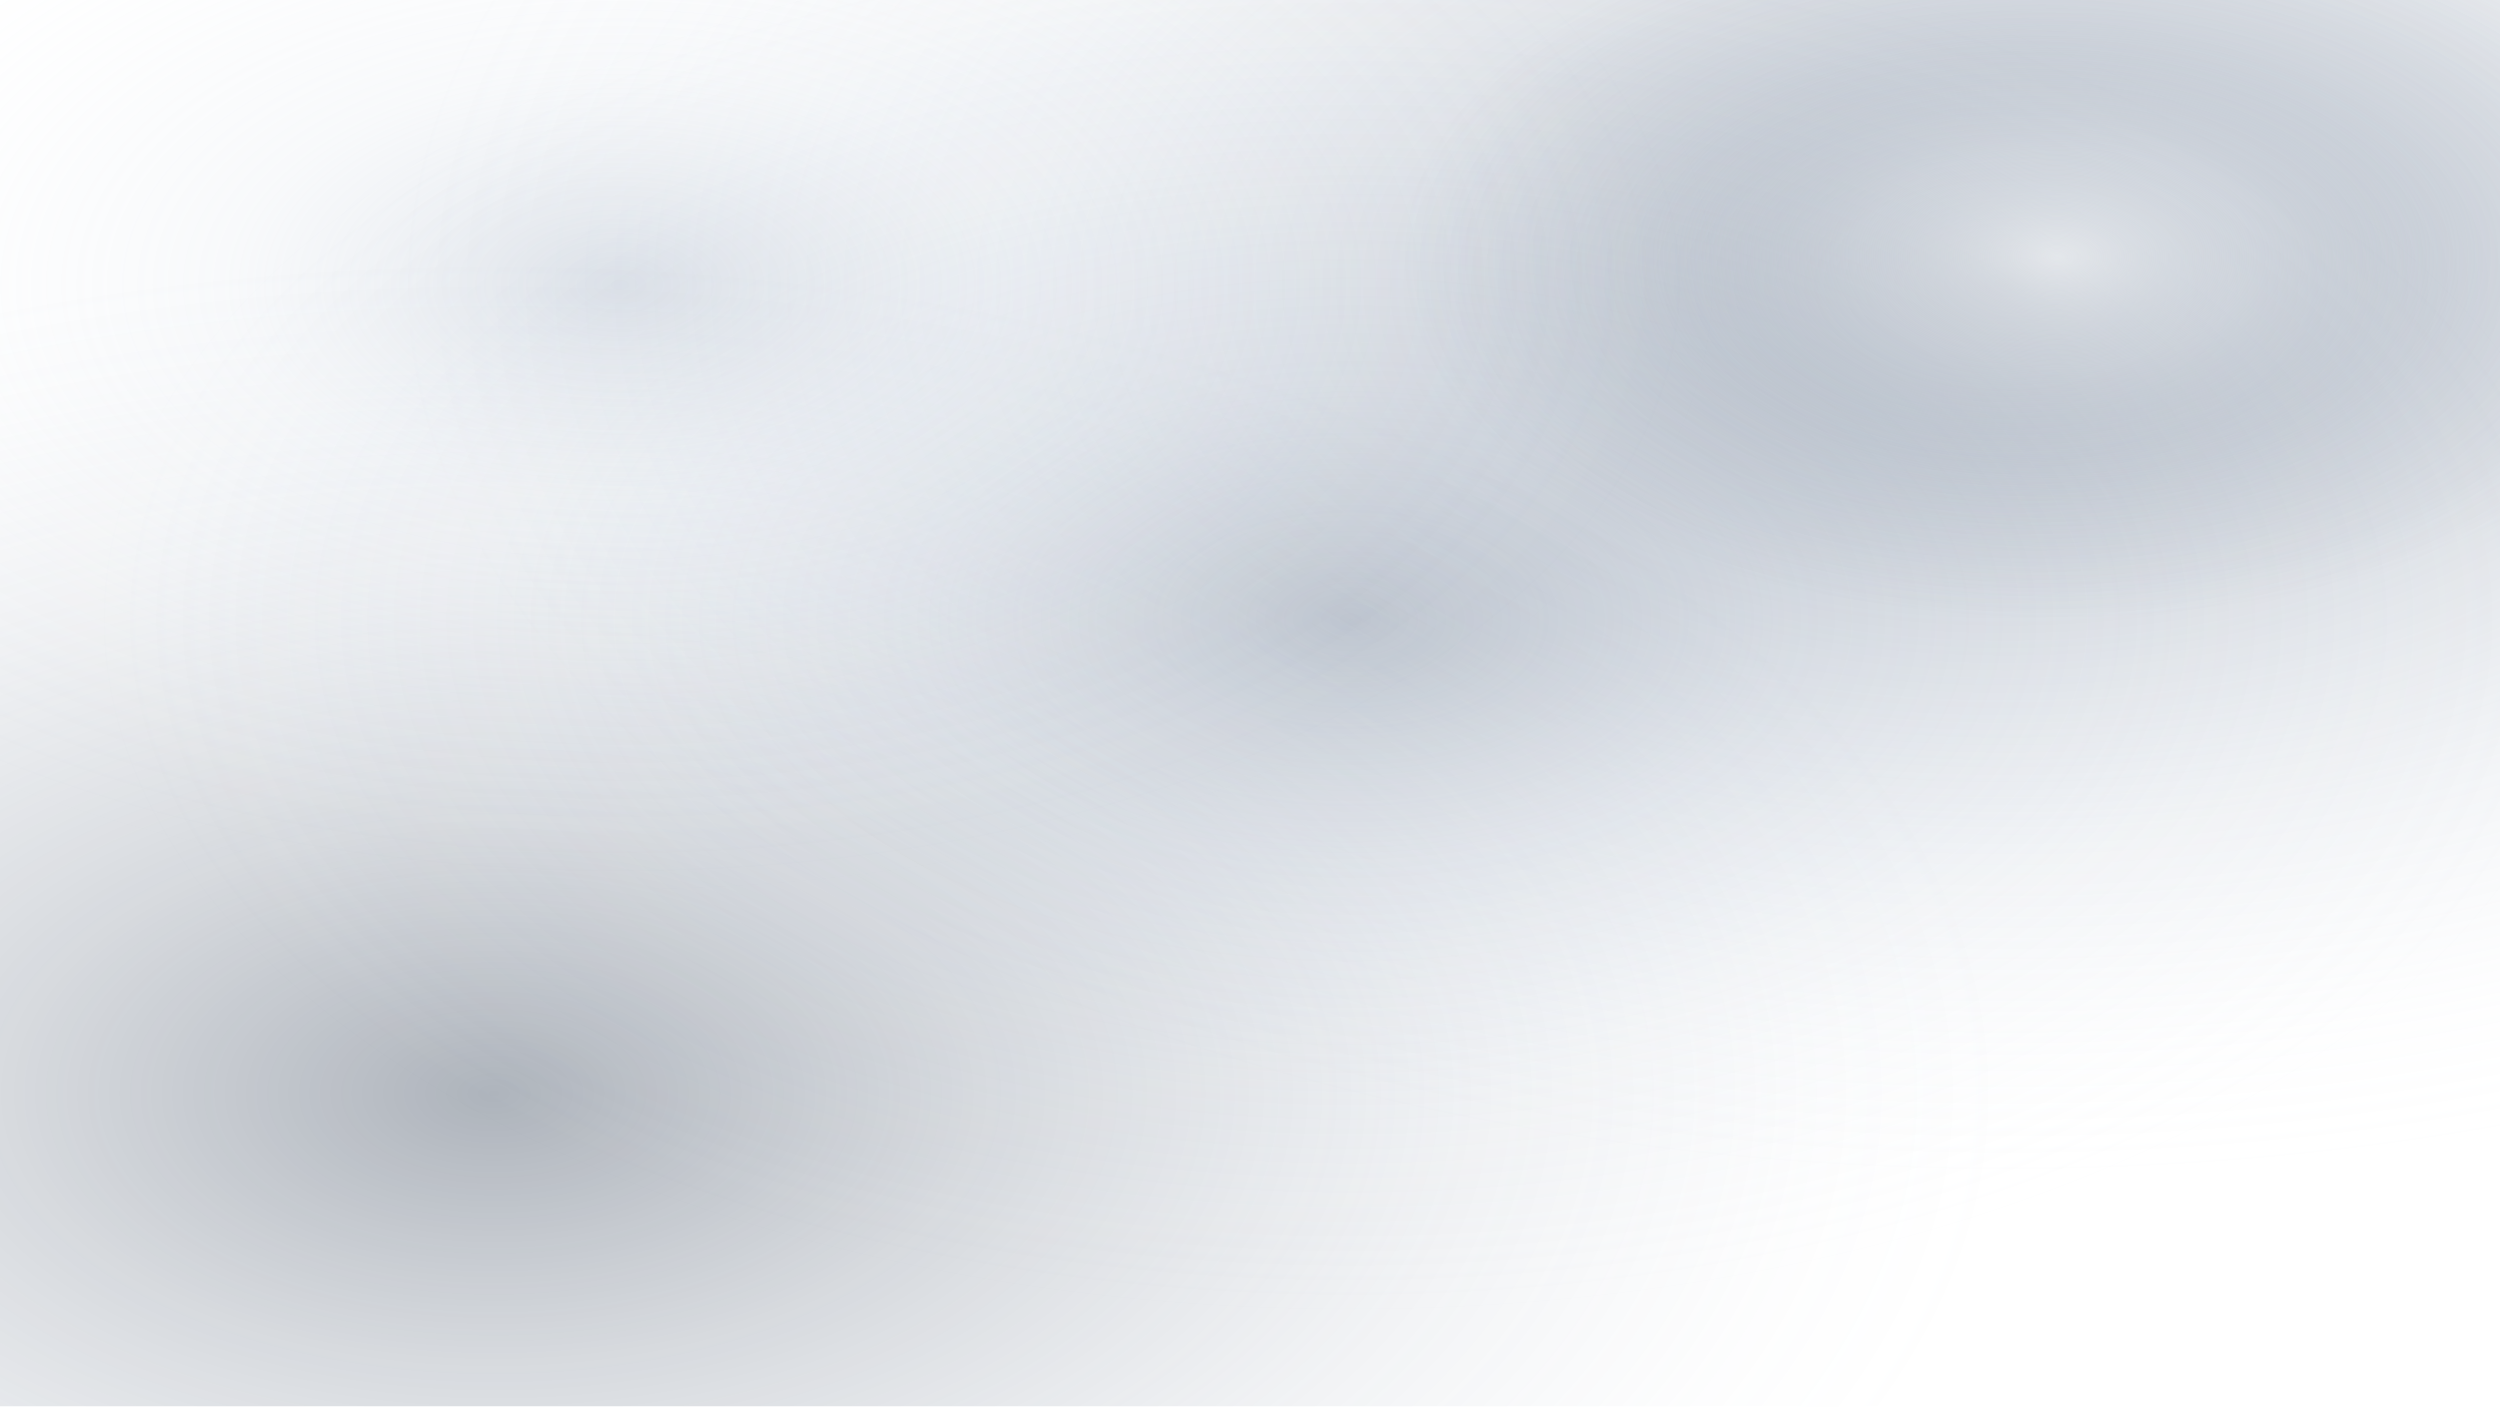
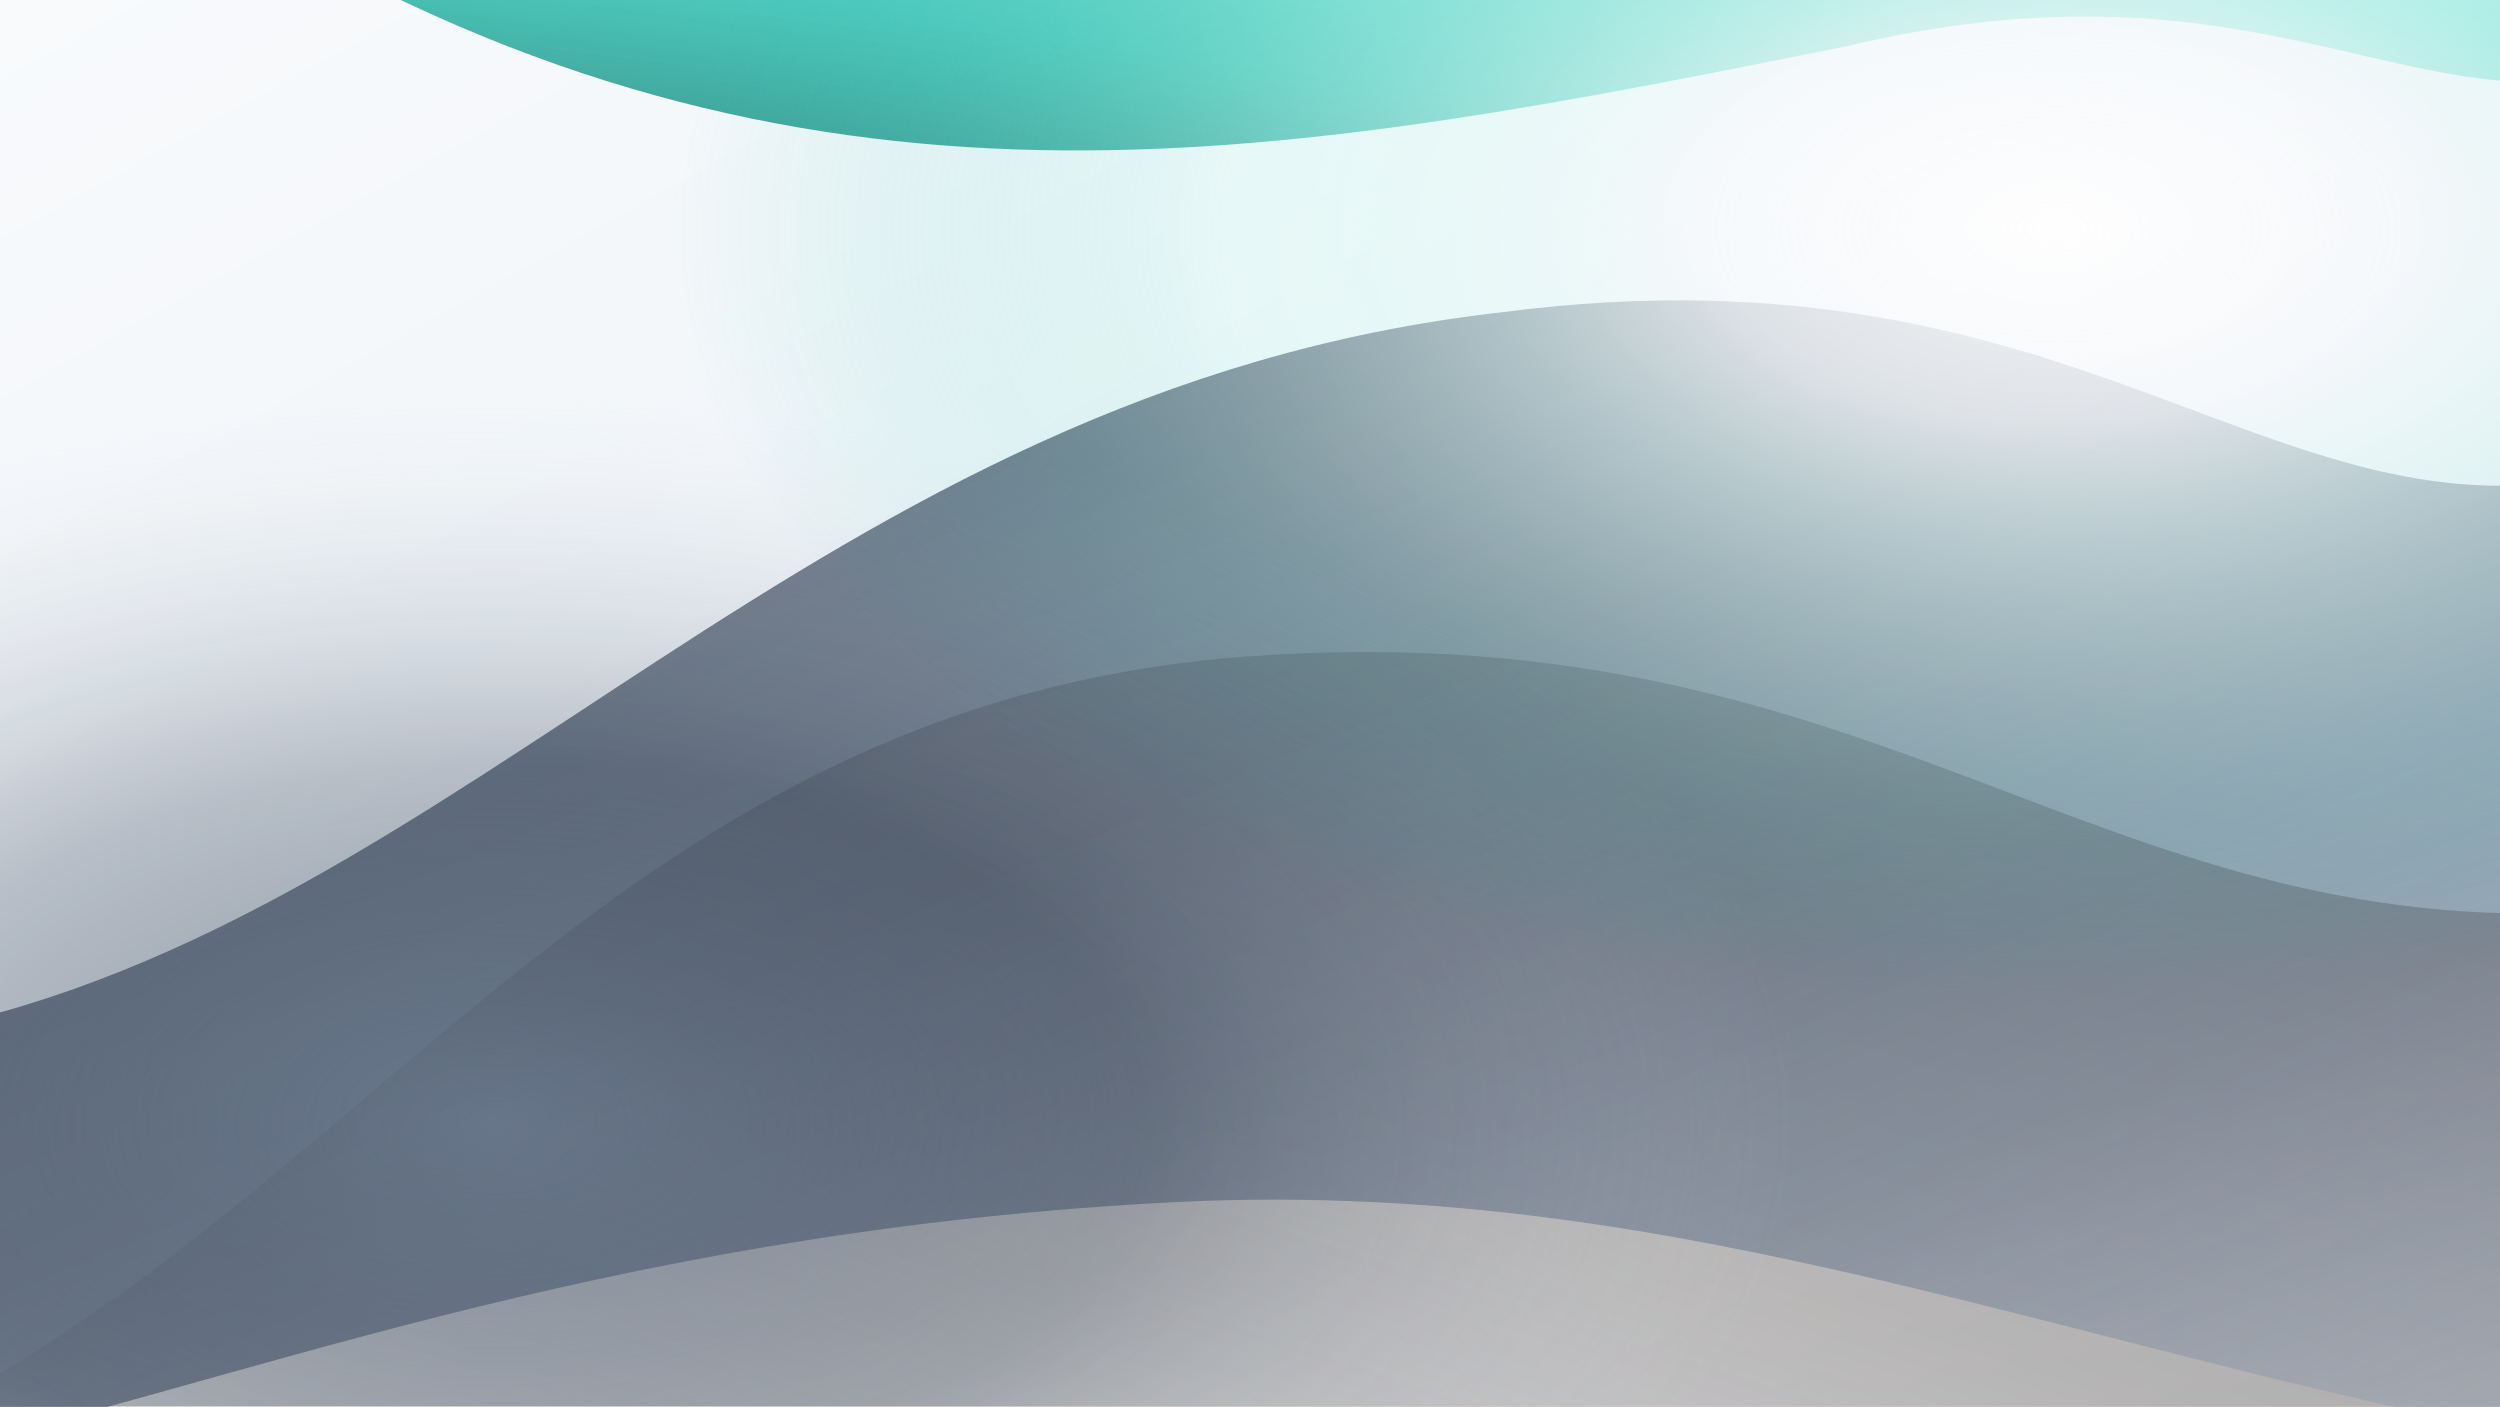
<svg xmlns="http://www.w3.org/2000/svg" viewBox="0 0 1600 900" width="1600" height="900">
  <defs>
-     <radialGradient id="eink-slate-beam" cx="80%" cy="20%" r="64%">
-       <stop offset="0%" stop-color="#475569" stop-opacity="0.45" />
-       <stop offset="30%" stop-color="#64748b" stop-opacity="0.26" />
-       <stop offset="62%" stop-color="#94a3b8" stop-opacity="0.11" />
-       <stop offset="86%" stop-color="#cbd5e1" stop-opacity="0.03" />
+     <linearGradient id="e-base" x1="0%" y1="0%" x2="100%" y2="100%">
+       <stop offset="0%" stop-color="#f8fafc" />
+       <stop offset="40%" stop-color="#f1f5f9" />
+       <stop offset="75%" stop-color="#e2e8f0" />
+       <stop offset="100%" stop-color="#cbd5e1" />
+     </linearGradient>
+     <linearGradient id="e-ribbon-celadon" x1="0%" y1="100%" x2="100%" y2="0%">
+       <stop offset="0%" stop-color="#0f766e" stop-opacity="0.82" />
+       <stop offset="35%" stop-color="#14b8a6" stop-opacity="0.75" />
+       <stop offset="70%" stop-color="#2dd4bf" stop-opacity="0.65" />
+       <stop offset="100%" stop-color="#99f6e4" stop-opacity="0.45" />
+     </linearGradient>
+     <linearGradient id="e-ribbon-pebble" x1="0%" y1="0%" x2="100%" y2="100%">
+       <stop offset="0%" stop-color="#334155" stop-opacity="0.80" />
+       <stop offset="45%" stop-color="#475569" stop-opacity="0.70" />
+       <stop offset="75%" stop-color="#64748b" stop-opacity="0.55" />
+       <stop offset="100%" stop-color="#94a3b8" stop-opacity="0.30" />
+     </linearGradient>
+     <linearGradient id="e-ribbon-sand" x1="100%" y1="0%" x2="0%" y2="100%">
+       <stop offset="0%" stop-color="#78716c" stop-opacity="0.82" />
+       <stop offset="50%" stop-color="#a8a29e" stop-opacity="0.68" />
+       <stop offset="100%" stop-color="#d6d3d1" stop-opacity="0.45" />
+     </linearGradient>
+     <radialGradient id="e-glow-silk" cx="82%" cy="16%" r="55%">
+       <stop offset="0%" stop-color="#ffffff" stop-opacity="0.95" />
+       <stop offset="25%" stop-color="#f8fafc" stop-opacity="0.80" />
+       <stop offset="60%" stop-color="#ccfbf1" stop-opacity="0.30" />
+       <stop offset="100%" stop-color="#14b8a6" stop-opacity="0" />
+     </radialGradient>
+     <radialGradient id="e-glow-sumi" cx="20%" cy="80%" r="52%">
+       <stop offset="0%" stop-color="#64748b" stop-opacity="0.65" />
+       <stop offset="50%" stop-color="#334155" stop-opacity="0.30" />
      <stop offset="100%" stop-color="#cbd5e1" stop-opacity="0" />
    </radialGradient>
-     <radialGradient id="eink-charcoal-depth" cx="20%" cy="78%" r="60%">
-       <stop offset="0%" stop-color="#334155" stop-opacity="0.40" />
-       <stop offset="32%" stop-color="#475569" stop-opacity="0.22" />
-       <stop offset="64%" stop-color="#64748b" stop-opacity="0.09" />
-       <stop offset="88%" stop-color="#94a3b8" stop-opacity="0.02" />
-       <stop offset="100%" stop-color="#94a3b8" stop-opacity="0" />
-     </radialGradient>
-     <radialGradient id="eink-graphite-center" cx="54%" cy="44%" r="50%">
-       <stop offset="0%" stop-color="#64748b" stop-opacity="0.34" />
-       <stop offset="34%" stop-color="#94a3b8" stop-opacity="0.16" />
-       <stop offset="68%" stop-color="#cbd5e1" stop-opacity="0.06" />
-       <stop offset="100%" stop-color="#e2e8f0" stop-opacity="0" />
-     </radialGradient>
-     <radialGradient id="eink-zen-core" cx="82%" cy="18%" r="26%">
-       <stop offset="0%" stop-color="#f8fafc" stop-opacity="0.70" />
-       <stop offset="30%" stop-color="#e2e8f0" stop-opacity="0.36" />
-       <stop offset="65%" stop-color="#94a3b8" stop-opacity="0.12" />
-       <stop offset="100%" stop-color="#64748b" stop-opacity="0" />
-     </radialGradient>
-     <radialGradient id="eink-paper-accent" cx="25%" cy="20%" r="44%">
-       <stop offset="0%" stop-color="#94a3b8" stop-opacity="0.32" />
-       <stop offset="35%" stop-color="#cbd5e1" stop-opacity="0.14" />
-       <stop offset="70%" stop-color="#e2e8f0" stop-opacity="0.04" />
-       <stop offset="100%" stop-color="#f1f5f9" stop-opacity="0" />
-     </radialGradient>
  </defs>
-   <rect width="1600" height="900" fill="url(#eink-slate-beam)" />
-   <rect width="1600" height="900" fill="url(#eink-charcoal-depth)" />
-   <rect width="1600" height="900" fill="url(#eink-graphite-center)" />
-   <rect width="1600" height="900" fill="url(#eink-paper-accent)" />
-   <rect width="1600" height="900" fill="url(#eink-zen-core)" />
+   <rect width="1600" height="900" fill="url(#e-base)" />
+   <path d="M-100 930 C230 790 380 450 800 420 C1220 390 1350 620 1700 580 L1700 1000 L-100 1000 Z" fill="url(#e-ribbon-sand)" />
+   <path d="M-50 660 C300 590 520 250 960 200 C1340 150 1460 360 1680 300 L1680 930 C1330 870 1080 750 740 770 C380 790 140 890 -50 930 Z" fill="url(#e-ribbon-pebble)" />
+   <path d="M180 -40 C530 160 830 100 1180 30 C1430 -30 1530 70 1660 50 L1660 -100 L180 -100 Z" fill="url(#e-ribbon-celadon)" />
+   <rect width="1600" height="900" fill="url(#e-glow-sumi)" />
+   <rect width="1600" height="900" fill="url(#e-glow-silk)" />
</svg>
